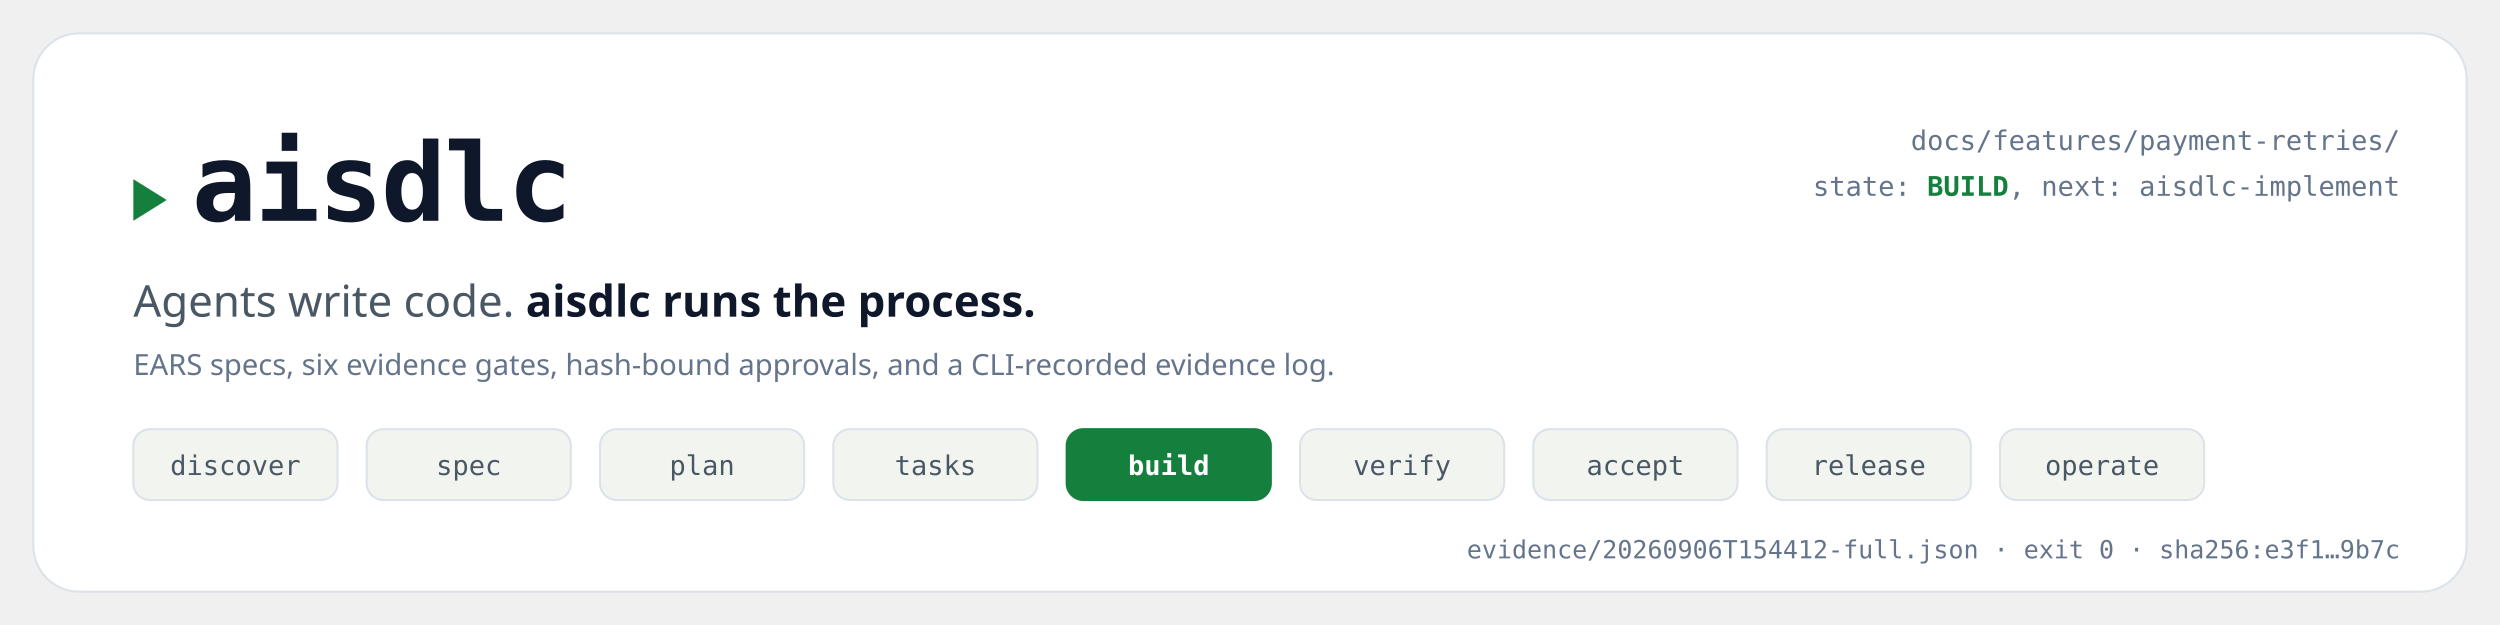
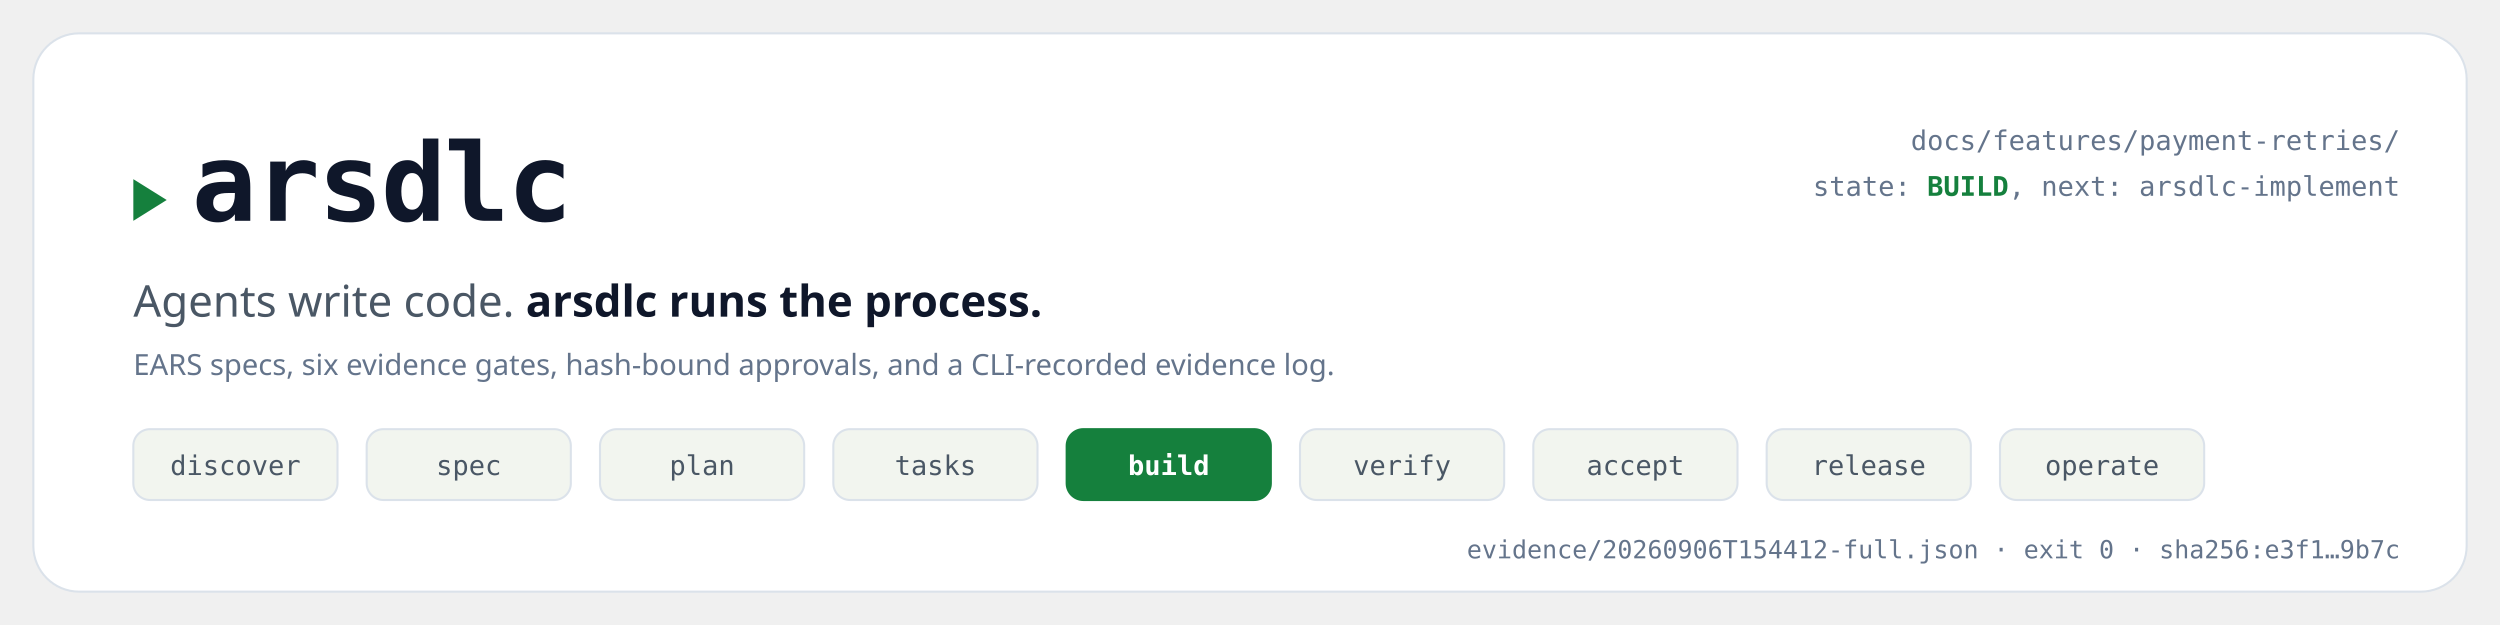
<svg xmlns="http://www.w3.org/2000/svg" viewBox="0 0 1200 300" role="img" aria-labelledby="title desc" font-family="ui-monospace, SFMono-Regular, Menlo, Consolas, monospace">
  <rect x="16" y="16" width="1168" height="268" rx="22" fill="#ffffff" stroke="#dbe2ea" />
  <polygon points="64,86 80,96 64,106" fill="#15803d" />
-   <text x="92" y="106" font-size="52" font-weight="600" fill="#0f172a" letter-spacing="-1">aisdlc</text>
+   <text x="92" y="106" font-size="52" font-weight="600" fill="#0f172a" letter-spacing="-1">arsdlc</text>
  <text x="1152" y="72" font-size="13" fill="#64748b" text-anchor="end">docs/features/payment-retries/</text>
-   <text x="1152" y="94" font-size="13" fill="#64748b" text-anchor="end">state: <tspan fill="#15803d" font-weight="600">BUILD</tspan>, next: aisdlc-implement</text>
-   <text x="64" y="152" font-size="21" fill="#4a5765" font-family="ui-sans-serif, system-ui, 'Segoe UI', sans-serif">Agents write code. <tspan fill="#0f172a" font-weight="600">aisdlc runs the process.</tspan>
+   <text x="1152" y="94" font-size="13" fill="#64748b" text-anchor="end">state: <tspan fill="#15803d" font-weight="600">BUILD</tspan>, next: arsdlc-implement</text>
+   <text x="64" y="152" font-size="21" fill="#4a5765" font-family="ui-sans-serif, system-ui, 'Segoe UI', sans-serif">Agents write code. <tspan fill="#0f172a" font-weight="600">arsdlc runs the process.</tspan>
  </text>
  <text x="64" y="180" font-size="14" fill="#64748b" font-family="ui-sans-serif, system-ui, 'Segoe UI', sans-serif">EARS specs, six evidence gates, hash-bound approvals, and a CLI-recorded evidence log.</text>
  <g font-size="13" text-anchor="middle">
    <rect x="64" y="206" width="98" height="34" rx="8" fill="#f2f5ef" stroke="#dbe2ea" />
    <text x="113" y="228" fill="#4a5765">discover</text>
    <rect x="176" y="206" width="98" height="34" rx="8" fill="#f2f5ef" stroke="#dbe2ea" />
    <text x="225" y="228" fill="#4a5765">spec</text>
    <rect x="288" y="206" width="98" height="34" rx="8" fill="#f2f5ef" stroke="#dbe2ea" />
    <text x="337" y="228" fill="#4a5765">plan</text>
    <rect x="400" y="206" width="98" height="34" rx="8" fill="#f2f5ef" stroke="#dbe2ea" />
    <text x="449" y="228" fill="#4a5765">tasks</text>
    <rect x="512" y="206" width="98" height="34" rx="8" fill="#15803d" stroke="#15803d">
    </rect>
    <text x="561" y="228" fill="#ffffff" font-weight="600">build</text>
    <rect x="624" y="206" width="98" height="34" rx="8" fill="#f2f5ef" stroke="#dbe2ea" />
    <text x="673" y="228" fill="#4a5765">verify</text>
    <rect x="736" y="206" width="98" height="34" rx="8" fill="#f2f5ef" stroke="#dbe2ea" />
    <text x="785" y="228" fill="#4a5765">accept</text>
    <rect x="848" y="206" width="98" height="34" rx="8" fill="#f2f5ef" stroke="#dbe2ea" />
    <text x="897" y="228" fill="#4a5765">release</text>
    <rect x="960" y="206" width="98" height="34" rx="8" fill="#f2f5ef" stroke="#dbe2ea" />
    <text x="1009" y="228" fill="#4a5765">operate</text>
  </g>
  <text x="1152" y="268" font-size="12" fill="#64748b" text-anchor="end">evidence/20260906T154412-full.json · exit 0 · sha256:e3f1…9b7c</text>
</svg>
